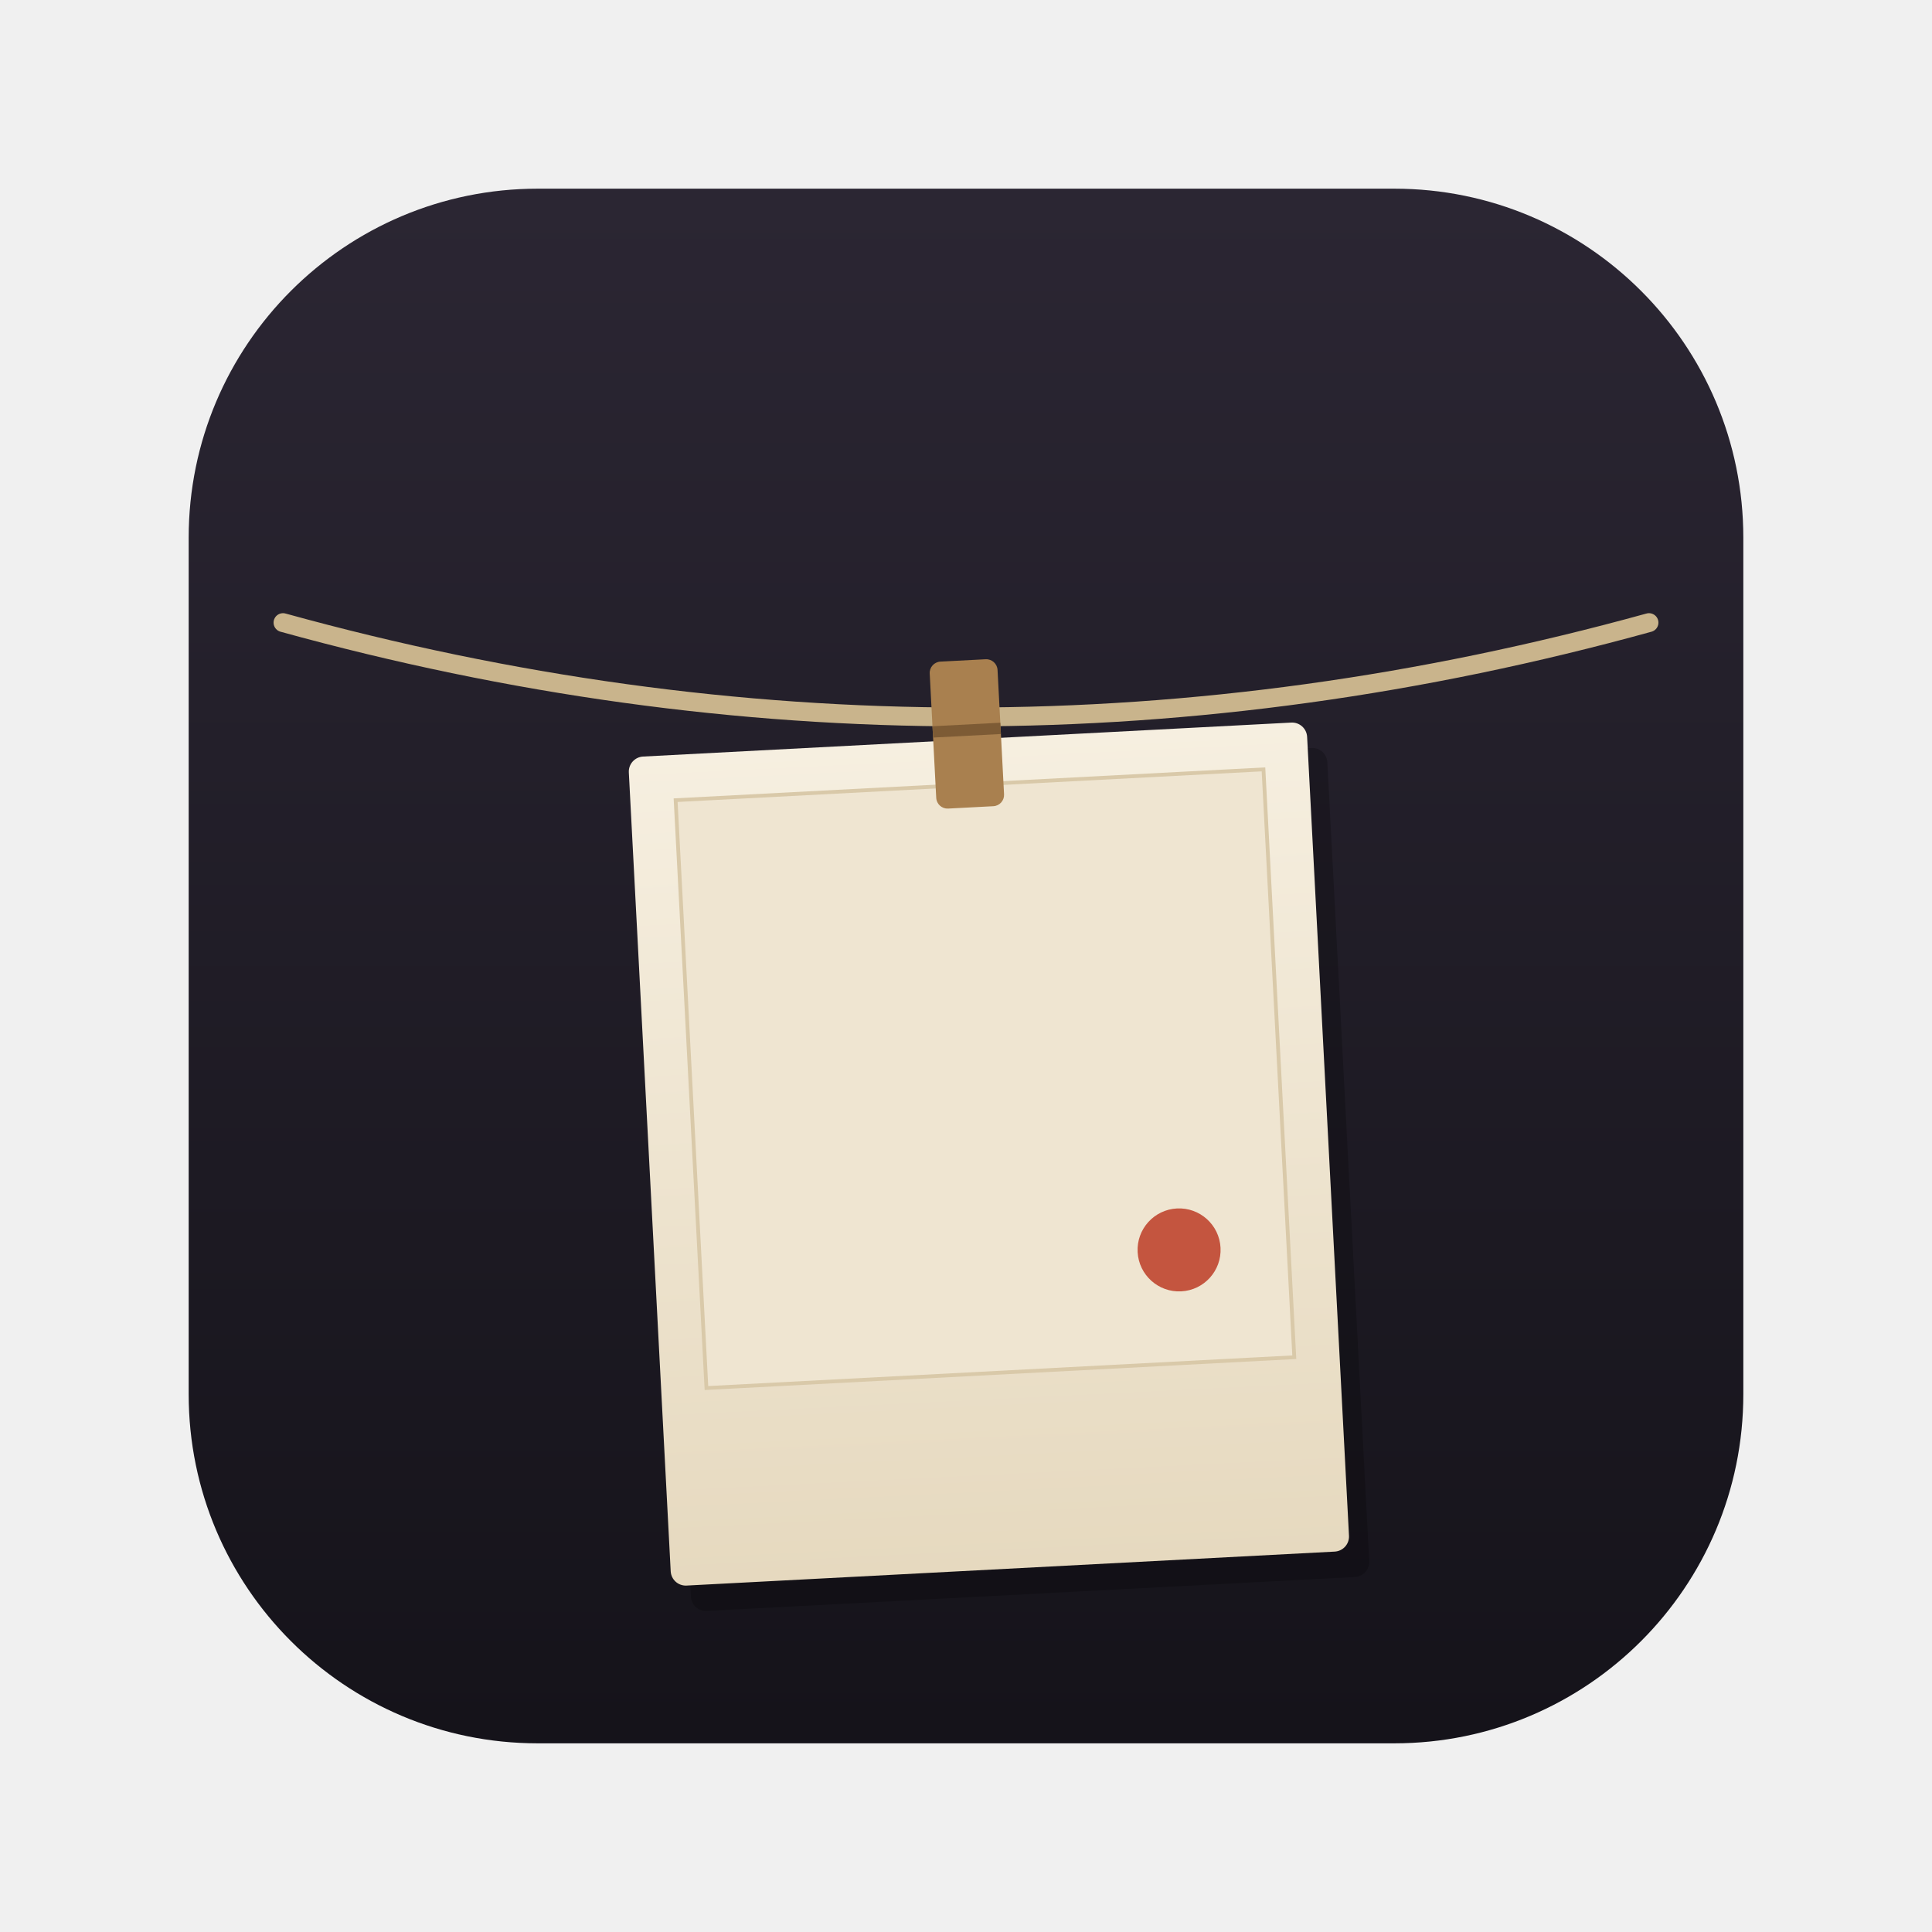
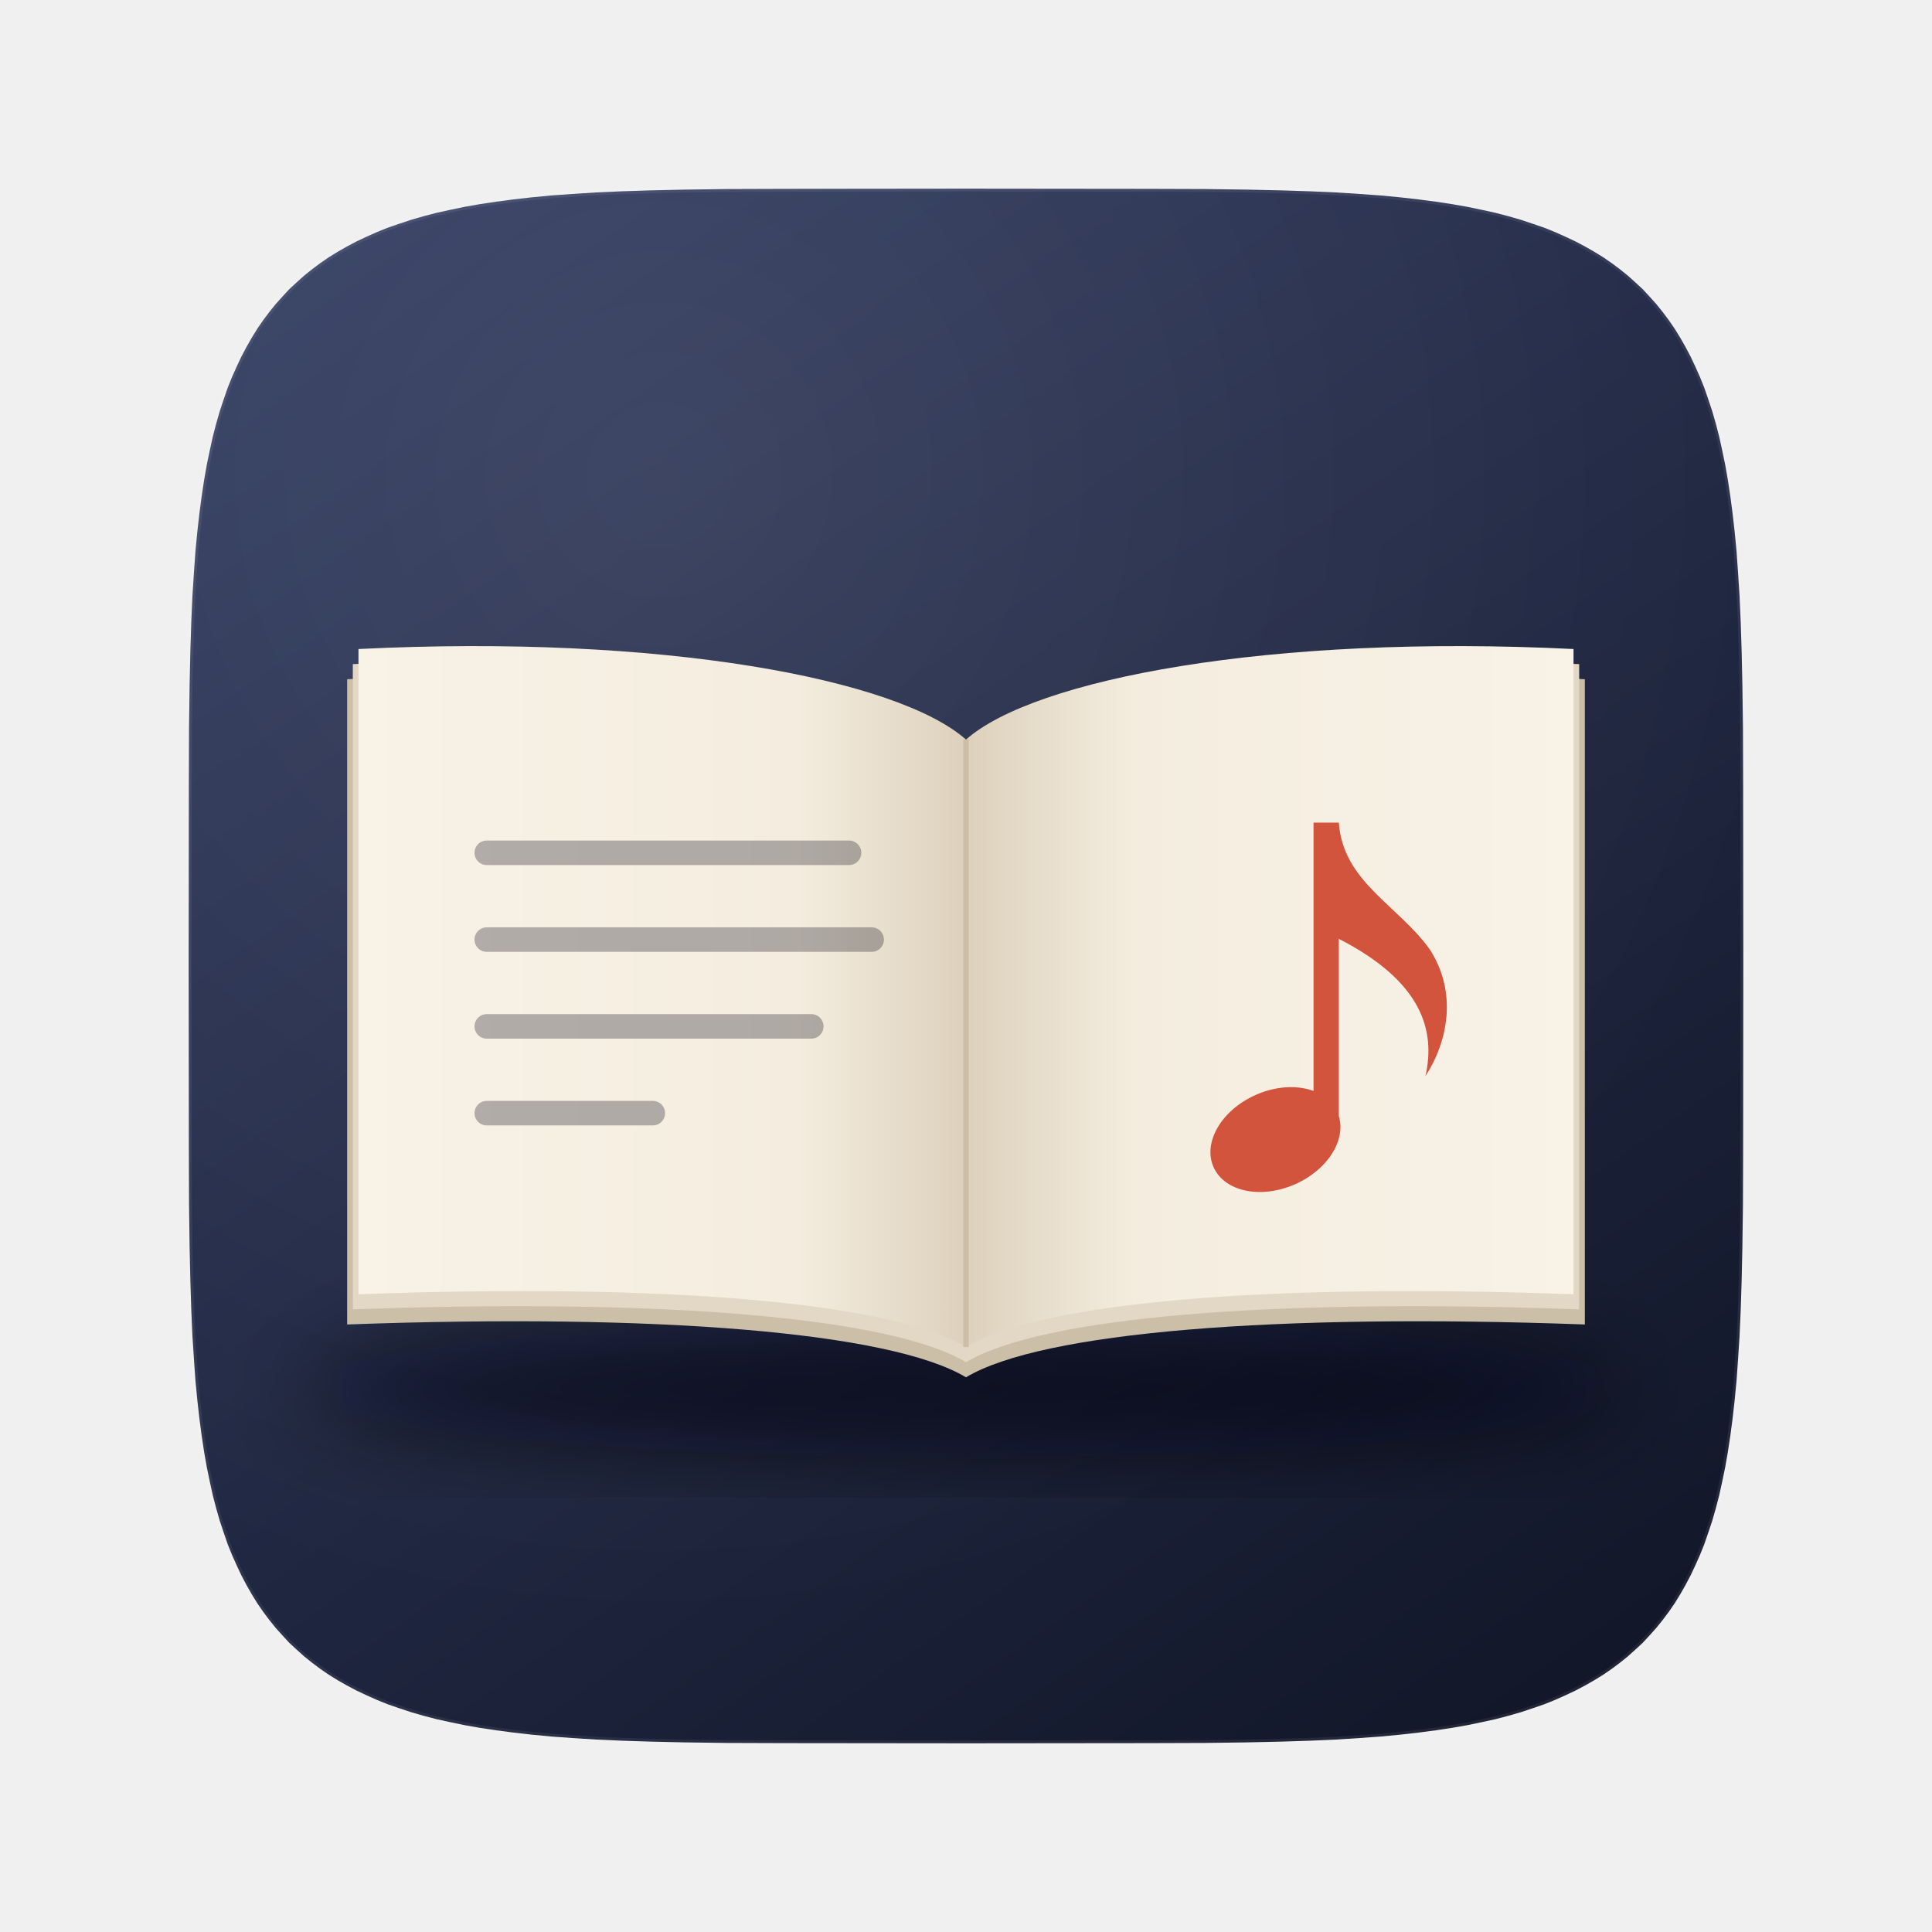
<svg xmlns="http://www.w3.org/2000/svg" width="1024" height="1024" viewBox="0 0 1024 1024">
  <defs>
-     <linearGradient id="room" x1="0" y1="0" x2="0" y2="1">
-       <stop offset="0" stop-color="#2b2633" />
-       <stop offset="1" stop-color="#15131a" />
+     <linearGradient id="night" x1="0.15" y1="0" x2="0.85" y2="1">
+       <stop offset="0" stop-color="#303a5e" />
+       <stop offset="1" stop-color="#121729" />
    </linearGradient>
-     <linearGradient id="paper" x1="0" y1="0" x2="0" y2="1">
-       <stop offset="0" stop-color="#f6efe0" />
-       <stop offset="1" stop-color="#e6d9bf" />
+     <radialGradient id="glow" cx="0.3" cy="0.18" r="0.75">
+       <stop offset="0" stop-color="#ffffff" stop-opacity="0.09" />
+       <stop offset="1" stop-color="#ffffff" stop-opacity="0" />
+     </radialGradient>
+     <linearGradient id="left" gradientUnits="userSpaceOnUse" x1="190" y1="0" x2="512" y2="0">
+       <stop offset="0" stop-color="#f8f2e7" />
+       <stop offset="0.72" stop-color="#f4eddf" />
+       <stop offset="1" stop-color="#ddd1bc" />
    </linearGradient>
+     <linearGradient id="right" gradientUnits="userSpaceOnUse" x1="834" y1="0" x2="512" y2="0">
+       <stop offset="0" stop-color="#f8f2e7" />
+       <stop offset="0.72" stop-color="#f4eddf" />
+       <stop offset="1" stop-color="#ddd1bc" />
+     </linearGradient>
+     <filter id="soft" x="-30%" y="-30%" width="160%" height="160%">
+       <feGaussianBlur stdDeviation="24" />
+     </filter>
+     <clipPath id="frame">
+       <path d="M 924 512 L 923.9 608 L 923.8 638.6 L 923.5 660.9 L 923.1 679 L 922.6 694.5 L 922 708.2 L 921.2 720.5 L 920.4 731.8 L 919.4 742.2 L 918.3 751.9 L 917.1 761 L 915.8 769.6 L 914.4 777.6 L 912.8 785.3 L 911.2 792.6 L 909.4 799.5 L 907.5 806.1 L 905.4 812.4 L 903.3 818.5 L 901 824.2 L 898.5 829.8 L 896 835.1 L 893.3 840.2 L 890.5 845.1 L 887.6 849.8 L 884.5 854.3 L 881.2 858.7 L 877.9 862.8 L 874.3 866.8 L 870.7 870.7 L 866.8 874.3 L 862.8 877.9 L 858.7 881.2 L 854.3 884.5 L 849.8 887.6 L 845.1 890.5 L 840.2 893.3 L 835.1 896 L 829.8 898.5 L 824.2 901 L 818.5 903.3 L 812.4 905.4 L 806.1 907.5 L 799.5 909.4 L 792.6 911.2 L 785.3 912.8 L 777.6 914.4 L 769.6 915.8 L 761 917.1 L 751.9 918.3 L 742.2 919.4 L 731.8 920.4 L 720.5 921.2 L 708.2 922 L 694.5 922.6 L 679 923.1 L 660.9 923.5 L 638.6 923.8 L 608 923.9 L 512 924 L 416 923.9 L 385.4 923.8 L 363.1 923.5 L 345 923.1 L 329.5 922.6 L 315.8 922 L 303.5 921.2 L 292.2 920.4 L 281.8 919.4 L 272.1 918.3 L 263 917.1 L 254.4 915.8 L 246.4 914.4 L 238.7 912.8 L 231.4 911.2 L 224.5 909.4 L 217.9 907.5 L 211.6 905.4 L 205.5 903.3 L 199.8 901 L 194.2 898.5 L 188.9 896 L 183.8 893.3 L 178.9 890.5 L 174.2 887.6 L 169.7 884.5 L 165.3 881.2 L 161.2 877.9 L 157.2 874.3 L 153.3 870.7 L 149.7 866.8 L 146.1 862.8 L 142.8 858.7 L 139.5 854.3 L 136.4 849.8 L 133.5 845.1 L 130.7 840.2 L 128 835.1 L 125.5 829.8 L 123 824.2 L 120.7 818.5 L 118.6 812.4 L 116.5 806.1 L 114.6 799.5 L 112.8 792.6 L 111.2 785.3 L 109.6 777.6 L 108.2 769.6 L 106.9 761 L 105.7 751.9 L 104.6 742.2 L 103.6 731.8 L 102.8 720.5 L 102 708.2 L 101.4 694.5 L 100.9 679 L 100.5 660.9 L 100.2 638.6 L 100.1 608 L 100 512 L 100.1 416 L 100.2 385.4 L 100.5 363.1 L 100.9 345 L 101.4 329.5 L 102 315.8 L 102.8 303.5 L 103.6 292.2 L 104.6 281.8 L 105.7 272.1 L 106.9 263 L 108.2 254.4 L 109.6 246.4 L 111.2 238.7 L 112.8 231.4 L 114.6 224.5 L 116.5 217.9 L 118.6 211.6 L 120.7 205.5 L 123 199.8 L 125.5 194.2 L 128 188.9 L 130.7 183.8 L 133.5 178.9 L 136.4 174.2 L 139.5 169.7 L 142.8 165.3 L 146.1 161.2 L 149.7 157.2 L 153.3 153.3 L 157.2 149.7 L 161.2 146.1 L 165.3 142.8 L 169.7 139.5 L 174.2 136.4 L 178.9 133.5 L 183.8 130.7 L 188.9 128 L 194.2 125.5 L 199.8 123 L 205.5 120.7 L 211.6 118.6 L 217.9 116.5 L 224.5 114.6 L 231.4 112.8 L 238.7 111.2 L 246.4 109.6 L 254.4 108.2 L 263 106.9 L 272.1 105.7 L 281.8 104.6 L 292.2 103.6 L 303.5 102.8 L 315.8 102 L 329.5 101.4 L 345 100.9 L 363.1 100.5 L 385.4 100.2 L 416 100.1 L 512 100 L 608 100.1 L 638.6 100.2 L 660.9 100.5 L 679 100.9 L 694.5 101.4 L 708.2 102 L 720.5 102.8 L 731.8 103.6 L 742.2 104.6 L 751.9 105.7 L 761 106.9 L 769.6 108.2 L 777.6 109.6 L 785.3 111.2 L 792.6 112.8 L 799.5 114.6 L 806.1 116.5 L 812.4 118.6 L 818.5 120.7 L 824.2 123 L 829.8 125.5 L 835.1 128 L 840.2 130.7 L 845.1 133.5 L 849.8 136.4 L 854.3 139.5 L 858.7 142.8 L 862.8 146.1 L 866.8 149.7 L 870.7 153.3 L 874.3 157.2 L 877.9 161.2 L 881.2 165.3 L 884.5 169.7 L 887.6 174.2 L 890.5 178.9 L 893.3 183.8 L 896 188.9 L 898.5 194.2 L 901 199.8 L 903.3 205.5 L 905.4 211.6 L 907.5 217.9 L 909.4 224.5 L 911.2 231.4 L 912.8 238.7 L 914.4 246.4 L 915.8 254.4 L 917.1 263 L 918.3 272.1 L 919.4 281.8 L 920.4 292.2 L 921.2 303.5 L 922 315.8 L 922.6 329.5 L 923.1 345 L 923.5 363.1 L 923.8 385.4 L 923.9 416 Z" />
+     </clipPath>
  </defs>
-   <rect x="100" y="100" width="824" height="824" rx="185" fill="url(#room)" />
-   <path d="M150 330 Q512 430 874 330" fill="none" stroke="#c9b48c" stroke-width="10" stroke-linecap="round" />
-   <g transform="rotate(-3 512 380)">
-     <rect x="342" y="406" width="360" height="440" rx="8" fill="#000000" opacity="0.22" />
-     <rect x="332" y="392" width="360" height="440" rx="8" fill="url(#paper)" />
-     <rect x="356" y="416" width="312" height="312" fill="#efe5d1" stroke="#d9c9a9" stroke-width="2" />
-     <circle cx="610" cy="668" r="22" fill="#c4553f" />
-     <rect x="494" y="350" width="36" height="78" rx="6" fill="#a9804f" />
-     <rect x="494" y="384" width="36" height="6" fill="#7d5b35" />
+   <path d="M 924 512 L 923.9 608 L 923.8 638.6 L 923.5 660.9 L 923.1 679 L 922.6 694.5 L 922 708.2 L 921.2 720.5 L 920.4 731.8 L 919.4 742.2 L 918.3 751.9 L 917.1 761 L 915.8 769.6 L 914.4 777.6 L 912.8 785.3 L 911.2 792.6 L 909.4 799.5 L 907.5 806.1 L 905.4 812.4 L 903.3 818.5 L 901 824.2 L 898.5 829.8 L 896 835.1 L 893.3 840.2 L 890.5 845.1 L 887.6 849.8 L 884.5 854.3 L 881.2 858.7 L 877.9 862.8 L 874.3 866.8 L 870.7 870.7 L 866.8 874.3 L 862.8 877.9 L 858.7 881.2 L 854.3 884.5 L 849.8 887.6 L 845.1 890.5 L 840.2 893.3 L 835.1 896 L 829.8 898.5 L 824.2 901 L 818.5 903.3 L 812.4 905.4 L 806.1 907.5 L 799.5 909.4 L 792.6 911.2 L 785.3 912.8 L 777.6 914.4 L 769.6 915.8 L 761 917.1 L 751.9 918.3 L 742.2 919.4 L 731.8 920.4 L 720.5 921.2 L 708.2 922 L 694.5 922.6 L 679 923.1 L 660.9 923.5 L 638.6 923.8 L 608 923.9 L 512 924 L 416 923.9 L 385.4 923.8 L 363.1 923.5 L 345 923.1 L 329.5 922.6 L 315.8 922 L 303.5 921.2 L 292.2 920.4 L 281.8 919.4 L 272.1 918.3 L 263 917.1 L 254.4 915.8 L 246.4 914.4 L 238.7 912.8 L 231.4 911.2 L 224.5 909.4 L 217.9 907.5 L 211.6 905.4 L 205.5 903.3 L 199.8 901 L 194.2 898.5 L 188.9 896 L 183.8 893.3 L 178.9 890.5 L 174.2 887.6 L 169.7 884.5 L 165.3 881.2 L 161.2 877.9 L 157.2 874.3 L 153.3 870.7 L 149.7 866.8 L 146.1 862.8 L 142.8 858.7 L 139.5 854.3 L 136.4 849.8 L 133.5 845.1 L 130.7 840.2 L 128 835.1 L 125.5 829.8 L 123 824.2 L 120.7 818.5 L 118.6 812.4 L 116.5 806.1 L 114.6 799.5 L 112.8 792.6 L 111.2 785.3 L 109.6 777.6 L 108.2 769.6 L 106.9 761 L 105.7 751.9 L 104.6 742.2 L 103.6 731.8 L 102.8 720.5 L 102 708.2 L 101.4 694.5 L 100.9 679 L 100.5 660.9 L 100.2 638.6 L 100.1 608 L 100 512 L 100.1 416 L 100.2 385.4 L 100.5 363.1 L 100.9 345 L 101.4 329.5 L 102 315.8 L 102.8 303.5 L 103.6 292.2 L 104.6 281.8 L 105.7 272.1 L 106.9 263 L 108.2 254.4 L 109.6 246.4 L 111.2 238.7 L 112.8 231.4 L 114.6 224.5 L 116.5 217.9 L 118.6 211.6 L 120.7 205.5 L 123 199.8 L 125.5 194.2 L 128 188.9 L 130.7 183.8 L 133.5 178.9 L 136.4 174.2 L 139.5 169.7 L 142.8 165.3 L 146.1 161.2 L 149.7 157.2 L 153.3 153.3 L 157.2 149.7 L 161.2 146.1 L 165.3 142.8 L 169.7 139.5 L 174.2 136.4 L 178.9 133.5 L 183.8 130.7 L 188.9 128 L 194.2 125.5 L 199.8 123 L 205.5 120.7 L 211.6 118.6 L 217.9 116.5 L 224.5 114.6 L 231.4 112.8 L 238.7 111.2 L 246.4 109.6 L 254.4 108.2 L 263 106.9 L 272.1 105.7 L 281.8 104.6 L 292.2 103.6 L 303.5 102.8 L 315.8 102 L 329.5 101.4 L 345 100.9 L 363.1 100.5 L 385.4 100.2 L 416 100.1 L 512 100 L 608 100.1 L 638.6 100.2 L 660.9 100.5 L 679 100.9 L 694.5 101.4 L 708.2 102 L 720.5 102.8 L 731.8 103.6 L 742.2 104.6 L 751.9 105.7 L 761 106.9 L 769.6 108.2 L 777.6 109.6 L 785.3 111.2 L 792.6 112.8 L 799.5 114.6 L 806.1 116.5 L 812.4 118.6 L 818.5 120.7 L 824.2 123 L 829.8 125.5 L 835.1 128 L 840.2 130.7 L 845.1 133.5 L 849.8 136.4 L 854.3 139.5 L 858.7 142.8 L 862.8 146.1 L 866.8 149.7 L 870.7 153.3 L 874.3 157.2 L 877.9 161.2 L 881.2 165.3 L 884.5 169.7 L 887.6 174.2 L 890.5 178.9 L 893.3 183.8 L 896 188.9 L 898.5 194.2 L 901 199.8 L 903.3 205.5 L 905.4 211.6 L 907.5 217.9 L 909.4 224.5 L 911.2 231.4 L 912.8 238.7 L 914.4 246.4 L 915.8 254.4 L 917.1 263 L 918.3 272.1 L 919.4 281.8 L 920.4 292.2 L 921.2 303.5 L 922 315.8 L 922.6 329.5 L 923.1 345 L 923.5 363.1 L 923.8 385.4 L 923.9 416 Z" fill="url(#night)" />
+   <path d="M 924 512 L 923.9 608 L 923.8 638.6 L 923.5 660.9 L 923.1 679 L 922.6 694.5 L 922 708.2 L 921.2 720.5 L 920.4 731.8 L 919.4 742.2 L 918.3 751.9 L 917.1 761 L 915.8 769.6 L 914.4 777.6 L 912.8 785.3 L 911.2 792.6 L 909.4 799.5 L 907.5 806.1 L 905.4 812.4 L 903.3 818.5 L 901 824.2 L 898.5 829.8 L 896 835.1 L 893.3 840.2 L 890.5 845.1 L 887.6 849.8 L 884.5 854.3 L 881.2 858.7 L 877.9 862.8 L 874.3 866.8 L 870.7 870.7 L 866.8 874.3 L 862.8 877.9 L 858.7 881.2 L 854.3 884.5 L 849.8 887.6 L 845.1 890.5 L 840.2 893.3 L 835.1 896 L 829.8 898.5 L 824.2 901 L 818.5 903.3 L 812.4 905.4 L 806.1 907.5 L 799.5 909.4 L 792.6 911.2 L 785.3 912.8 L 777.6 914.4 L 769.6 915.8 L 761 917.1 L 751.9 918.3 L 742.2 919.4 L 731.8 920.4 L 720.5 921.2 L 708.2 922 L 694.5 922.6 L 679 923.1 L 660.9 923.5 L 638.6 923.8 L 608 923.9 L 512 924 L 416 923.9 L 385.4 923.8 L 363.1 923.5 L 345 923.1 L 329.5 922.6 L 315.8 922 L 303.5 921.2 L 292.2 920.4 L 281.8 919.4 L 272.1 918.3 L 263 917.1 L 254.4 915.8 L 246.4 914.4 L 238.7 912.8 L 231.4 911.2 L 224.5 909.4 L 217.9 907.5 L 211.6 905.4 L 205.5 903.3 L 199.8 901 L 194.2 898.5 L 188.9 896 L 183.8 893.3 L 178.9 890.5 L 174.2 887.6 L 169.7 884.5 L 165.3 881.2 L 161.2 877.9 L 157.2 874.3 L 153.3 870.7 L 149.7 866.8 L 146.1 862.8 L 142.8 858.7 L 139.5 854.3 L 136.4 849.8 L 133.5 845.1 L 130.7 840.2 L 128 835.1 L 125.5 829.8 L 123 824.2 L 120.7 818.5 L 118.6 812.4 L 116.5 806.1 L 114.6 799.5 L 112.8 792.6 L 111.2 785.3 L 109.6 777.6 L 108.2 769.6 L 106.9 761 L 105.7 751.9 L 104.6 742.2 L 103.6 731.8 L 102.8 720.5 L 102 708.2 L 101.4 694.5 L 100.9 679 L 100.5 660.9 L 100.2 638.6 L 100.1 608 L 100 512 L 100.1 416 L 100.2 385.4 L 100.5 363.1 L 100.9 345 L 101.4 329.5 L 102 315.8 L 102.8 303.5 L 103.6 292.2 L 104.6 281.8 L 105.7 272.1 L 106.9 263 L 108.2 254.4 L 109.6 246.4 L 111.2 238.7 L 112.8 231.4 L 114.6 224.5 L 116.5 217.9 L 118.6 211.6 L 120.7 205.5 L 123 199.8 L 125.5 194.2 L 128 188.9 L 130.7 183.8 L 133.5 178.9 L 136.4 174.2 L 139.5 169.7 L 142.8 165.3 L 146.1 161.2 L 149.7 157.2 L 153.3 153.3 L 157.2 149.7 L 161.2 146.1 L 165.3 142.8 L 169.7 139.5 L 174.2 136.4 L 178.9 133.5 L 183.8 130.7 L 188.9 128 L 194.2 125.5 L 199.8 123 L 205.5 120.7 L 211.6 118.6 L 217.9 116.5 L 224.5 114.6 L 231.4 112.8 L 238.7 111.2 L 246.4 109.6 L 254.4 108.2 L 263 106.9 L 272.1 105.7 L 281.8 104.6 L 292.2 103.6 L 303.5 102.8 L 315.8 102 L 329.5 101.4 L 345 100.9 L 363.1 100.5 L 385.4 100.2 L 416 100.1 L 512 100 L 608 100.1 L 638.6 100.2 L 660.9 100.5 L 679 100.9 L 694.5 101.4 L 708.2 102 L 720.5 102.8 L 731.8 103.6 L 742.2 104.6 L 751.9 105.7 L 761 106.9 L 769.6 108.2 L 777.6 109.6 L 785.3 111.2 L 792.6 112.8 L 799.5 114.6 L 806.1 116.5 L 812.4 118.6 L 818.5 120.7 L 824.2 123 L 829.8 125.5 L 835.1 128 L 840.2 130.7 L 845.1 133.5 L 849.8 136.4 L 854.3 139.5 L 858.7 142.8 L 862.8 146.1 L 866.8 149.7 L 870.7 153.3 L 874.3 157.2 L 877.9 161.2 L 881.2 165.3 L 884.5 169.7 L 887.6 174.2 L 890.5 178.9 L 893.3 183.8 L 896 188.9 L 898.5 194.2 L 901 199.8 L 903.3 205.5 L 905.4 211.6 L 907.5 217.9 L 909.4 224.5 L 911.2 231.4 L 912.8 238.7 L 914.4 246.4 L 915.8 254.4 L 917.1 263 L 918.3 272.1 L 919.4 281.8 L 920.4 292.2 L 921.2 303.5 L 922 315.8 L 922.6 329.5 L 923.1 345 L 923.5 363.1 L 923.8 385.4 L 923.9 416 Z" fill="url(#glow)" />
+   <g clip-path="url(#frame)">
+     <ellipse cx="512" cy="736" rx="350" ry="36" fill="#03040a" opacity="0.6" filter="url(#soft)" />
+     <path d="M 512 408 C 476 376 348 352 184 360 L 184 702 C 348 696 472 706 512 730 Z M 512 408 C 548 376 676 352 840 360 L 840 702 C 676 696 552 706 512 730 Z" fill="#cbbfa8" />
+     <path d="M 512 400 C 476 368 349.5 344 187 352 L 187 694 C 349.5 688 472 698 512 722 Z M 512 400 C 548 368 674.5 344 837 352 L 837 694 C 674.5 688 552 698 512 722 Z" fill="#e2d8c5" />
+     <path d="M 512 392 C 476 360 351 336 190 344 L 190 686 C 351 680 472 690 512 714 Z" fill="url(#left)" />
+     <path d="M 512 392 C 548 360 673 336 834 344 L 834 686 C 673 680 552 690 512 714 Z" fill="url(#right)" />
+     <path d="M 512 392 L 512 714" stroke="#cdbfa7" stroke-width="3" />
+     <path d="M 258 452 L 450 452" stroke="#2b2833" stroke-opacity="0.34" stroke-width="13" stroke-linecap="round" />
+     <path d="M 258 498 L 462 498" stroke="#2b2833" stroke-opacity="0.34" stroke-width="13" stroke-linecap="round" />
+     <path d="M 258 544 L 430 544" stroke="#2b2833" stroke-opacity="0.34" stroke-width="13" stroke-linecap="round" />
+     <path d="M 258 590 L 346 590" stroke="#2b2833" stroke-opacity="0.34" stroke-width="13" stroke-linecap="round" />
+     <path d="M 643.2 618.6 A 35.8 25.8 -24 1 1 708.8 589.4 A 35.8 25.8 -24 1 1 643.2 618.6 Z M 696.2 599.5 L 696.2 436 L 709.6 436 L 709.6 597.3 Z M 709.6 436 C 711.8 467.4 741 479.7 757.8 503.2 C 772.3 525.6 767.8 551.4 755.5 570.4 C 761.1 545.8 753.3 520 709.6 497.6 Z" fill="#d2543c" />
  </g>
+   <path d="M 924 512 L 923.9 608 L 923.8 638.6 L 923.5 660.9 L 923.1 679 L 922.6 694.5 L 922 708.2 L 921.2 720.5 L 920.4 731.8 L 919.4 742.2 L 918.3 751.9 L 917.1 761 L 915.8 769.6 L 914.4 777.6 L 912.8 785.3 L 911.2 792.6 L 909.4 799.5 L 907.5 806.1 L 905.4 812.4 L 903.3 818.5 L 901 824.2 L 898.5 829.8 L 896 835.1 L 893.3 840.2 L 890.5 845.1 L 887.6 849.8 L 884.5 854.3 L 881.2 858.7 L 877.9 862.8 L 874.3 866.8 L 870.7 870.7 L 866.8 874.3 L 862.8 877.9 L 858.7 881.2 L 854.3 884.5 L 849.8 887.6 L 845.1 890.5 L 840.2 893.3 L 835.1 896 L 829.8 898.5 L 824.2 901 L 818.5 903.3 L 812.4 905.4 L 806.1 907.5 L 799.5 909.4 L 792.6 911.2 L 785.3 912.8 L 777.6 914.4 L 769.6 915.8 L 761 917.1 L 751.9 918.3 L 742.2 919.4 L 731.8 920.4 L 720.5 921.2 L 708.2 922 L 694.5 922.6 L 679 923.1 L 660.9 923.5 L 638.6 923.8 L 608 923.9 L 512 924 L 416 923.9 L 385.4 923.8 L 363.1 923.5 L 345 923.1 L 329.5 922.6 L 315.8 922 L 303.5 921.2 L 292.2 920.4 L 281.8 919.4 L 272.1 918.3 L 263 917.1 L 254.4 915.8 L 246.4 914.4 L 238.7 912.8 L 231.4 911.2 L 224.5 909.4 L 217.9 907.5 L 211.6 905.4 L 205.5 903.3 L 199.8 901 L 194.2 898.5 L 188.9 896 L 183.8 893.3 L 178.9 890.5 L 174.2 887.6 L 169.7 884.5 L 165.3 881.2 L 161.2 877.9 L 157.2 874.3 L 153.3 870.7 L 149.7 866.8 L 146.1 862.8 L 142.8 858.7 L 139.5 854.3 L 136.4 849.8 L 133.5 845.1 L 130.7 840.2 L 128 835.1 L 125.5 829.8 L 123 824.2 L 120.7 818.5 L 118.6 812.4 L 116.5 806.1 L 114.6 799.5 L 112.8 792.6 L 111.2 785.3 L 109.6 777.6 L 108.2 769.6 L 106.9 761 L 105.7 751.9 L 104.6 742.2 L 103.6 731.8 L 102.8 720.5 L 102 708.2 L 101.4 694.5 L 100.9 679 L 100.5 660.9 L 100.2 638.6 L 100.1 608 L 100 512 L 100.1 416 L 100.2 385.4 L 100.5 363.1 L 100.9 345 L 101.4 329.5 L 102 315.8 L 102.8 303.5 L 103.6 292.2 L 104.6 281.8 L 105.7 272.1 L 106.9 263 L 108.2 254.4 L 109.6 246.4 L 111.2 238.7 L 112.8 231.4 L 114.6 224.5 L 116.5 217.9 L 118.6 211.6 L 120.7 205.5 L 123 199.8 L 125.5 194.2 L 128 188.9 L 130.7 183.8 L 133.5 178.9 L 136.4 174.2 L 139.5 169.7 L 142.8 165.3 L 146.1 161.2 L 149.7 157.2 L 153.3 153.3 L 157.2 149.7 L 161.2 146.1 L 165.3 142.8 L 169.7 139.5 L 174.2 136.4 L 178.9 133.5 L 183.8 130.7 L 188.9 128 L 194.2 125.5 L 199.8 123 L 205.5 120.7 L 211.6 118.6 L 217.9 116.5 L 224.5 114.6 L 231.4 112.8 L 238.7 111.2 L 246.4 109.6 L 254.4 108.2 L 263 106.9 L 272.1 105.7 L 281.8 104.6 L 292.2 103.6 L 303.5 102.8 L 315.8 102 L 329.5 101.4 L 345 100.9 L 363.1 100.5 L 385.4 100.2 L 416 100.1 L 512 100 L 608 100.1 L 638.6 100.2 L 660.9 100.5 L 679 100.9 L 694.5 101.4 L 708.2 102 L 720.5 102.8 L 731.8 103.6 L 742.2 104.6 L 751.9 105.7 L 761 106.9 L 769.6 108.2 L 777.6 109.6 L 785.3 111.2 L 792.6 112.8 L 799.5 114.6 L 806.1 116.5 L 812.4 118.6 L 818.5 120.7 L 824.2 123 L 829.8 125.5 L 835.1 128 L 840.2 130.7 L 845.1 133.5 L 849.8 136.4 L 854.3 139.5 L 858.7 142.8 L 862.8 146.1 L 866.8 149.7 L 870.7 153.3 L 874.3 157.2 L 877.9 161.2 L 881.2 165.3 L 884.5 169.7 L 887.6 174.2 L 890.5 178.9 L 893.3 183.8 L 896 188.9 L 898.5 194.2 L 901 199.8 L 903.3 205.5 L 905.4 211.6 L 907.5 217.9 L 909.4 224.5 L 911.2 231.4 L 912.8 238.7 L 914.4 246.4 L 915.8 254.4 L 917.1 263 L 918.3 272.1 L 919.4 281.8 L 920.4 292.2 L 921.2 303.5 L 922 315.8 L 922.6 329.5 L 923.1 345 L 923.5 363.1 L 923.8 385.4 L 923.9 416 Z" fill="none" stroke="#ffffff" stroke-opacity="0.07" stroke-width="3" />
</svg>
